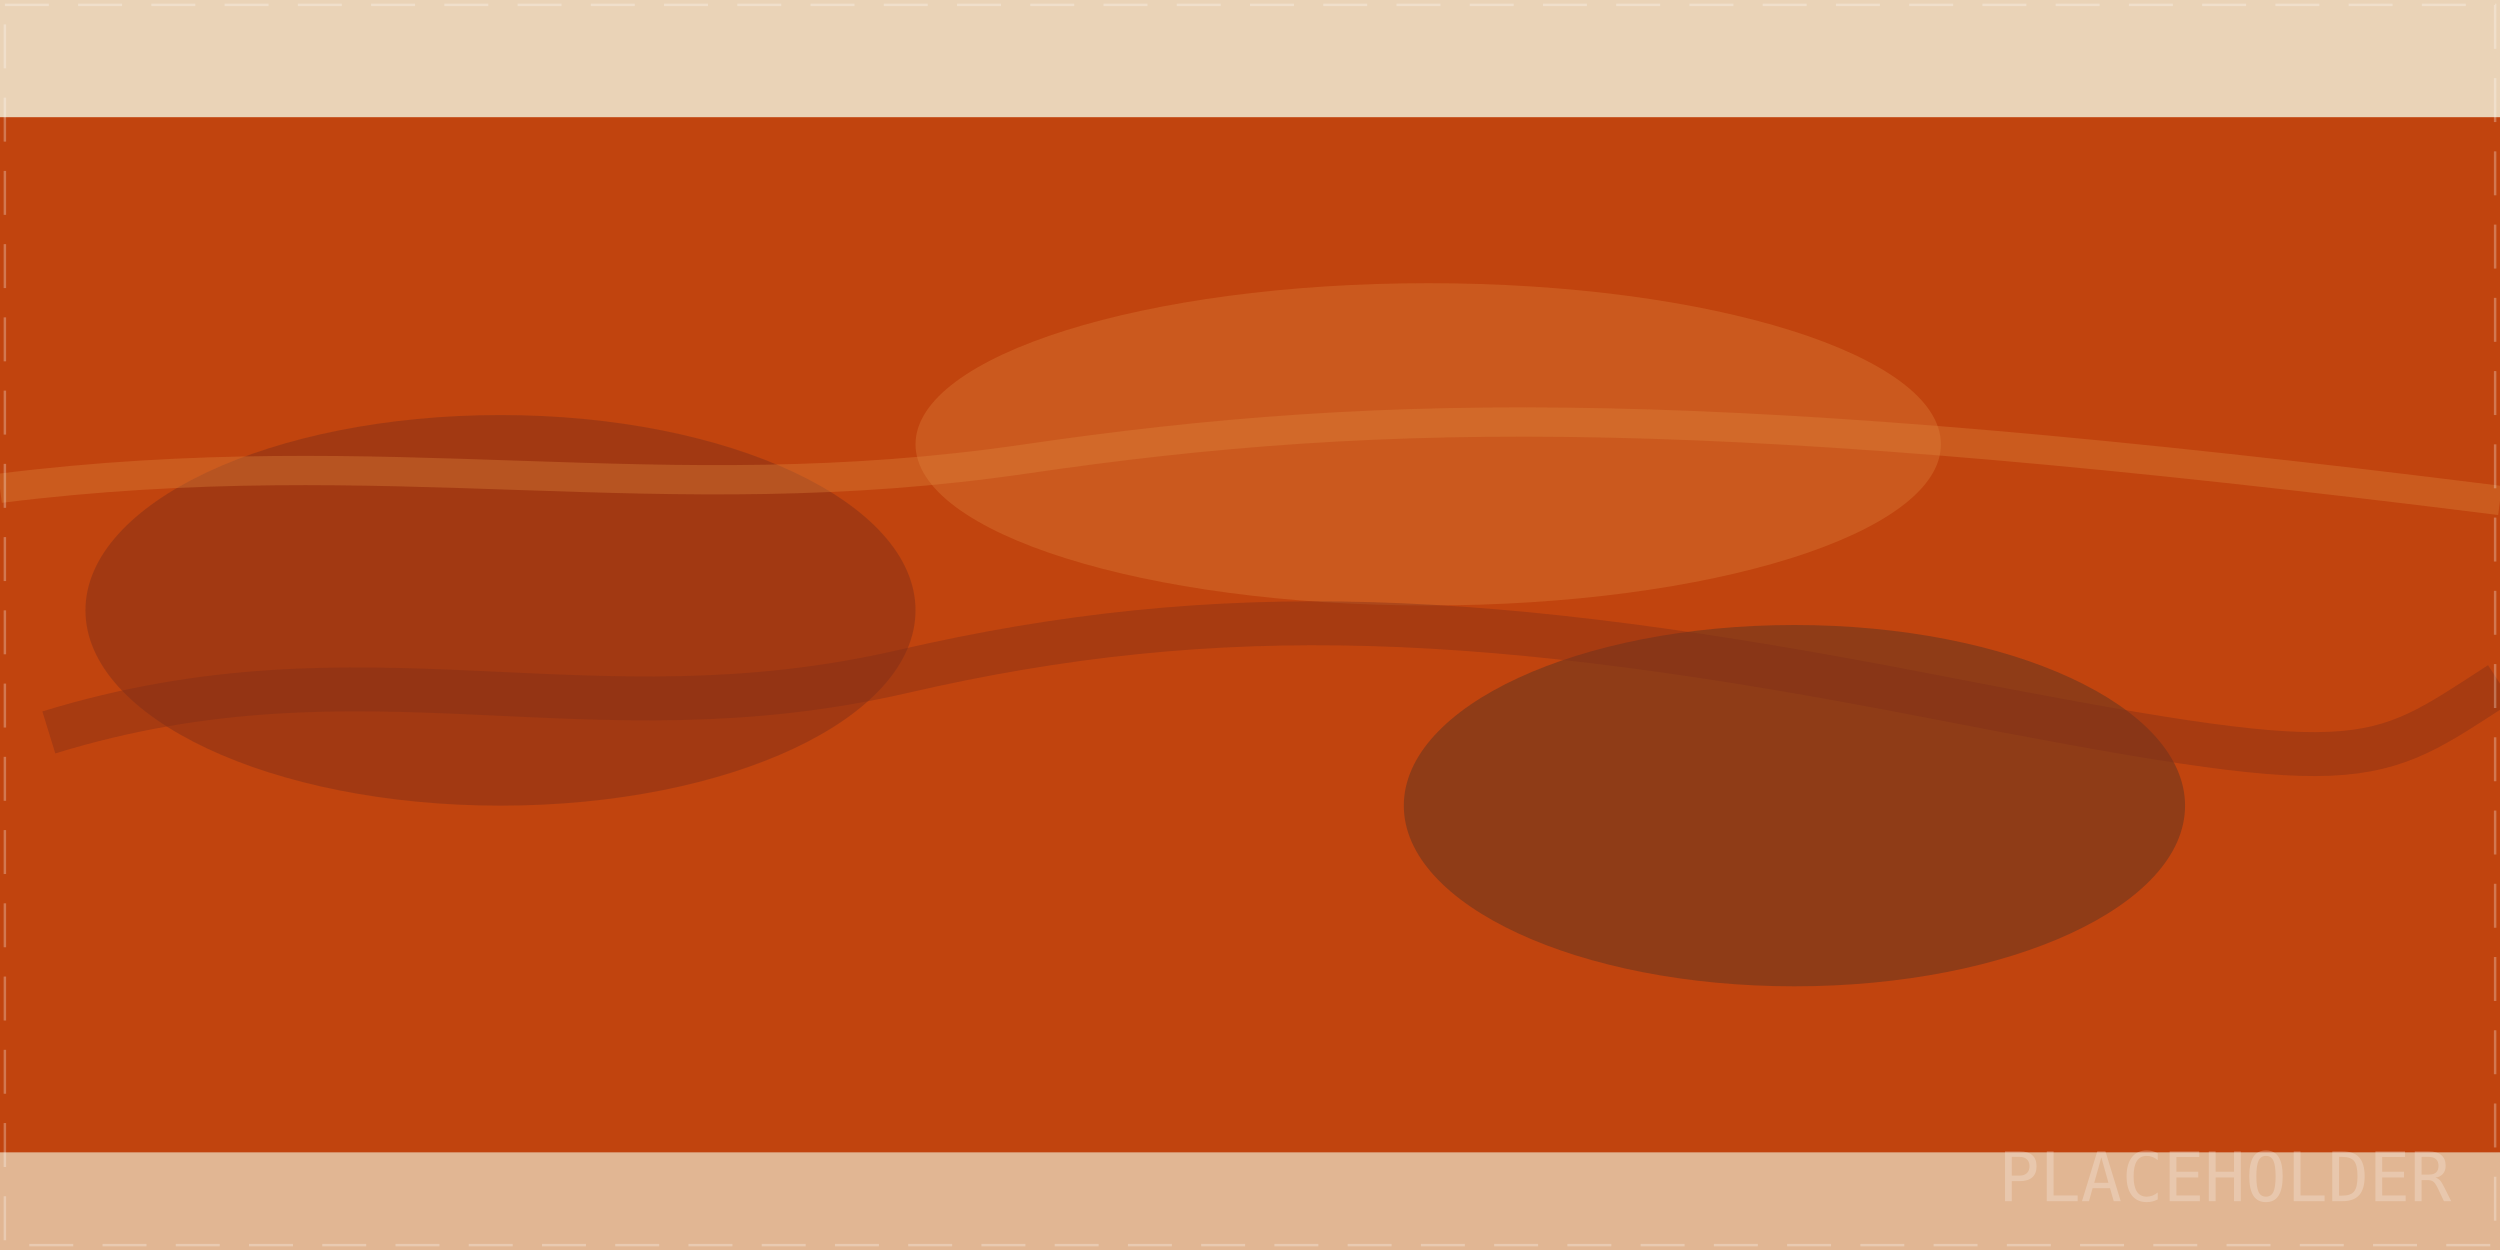
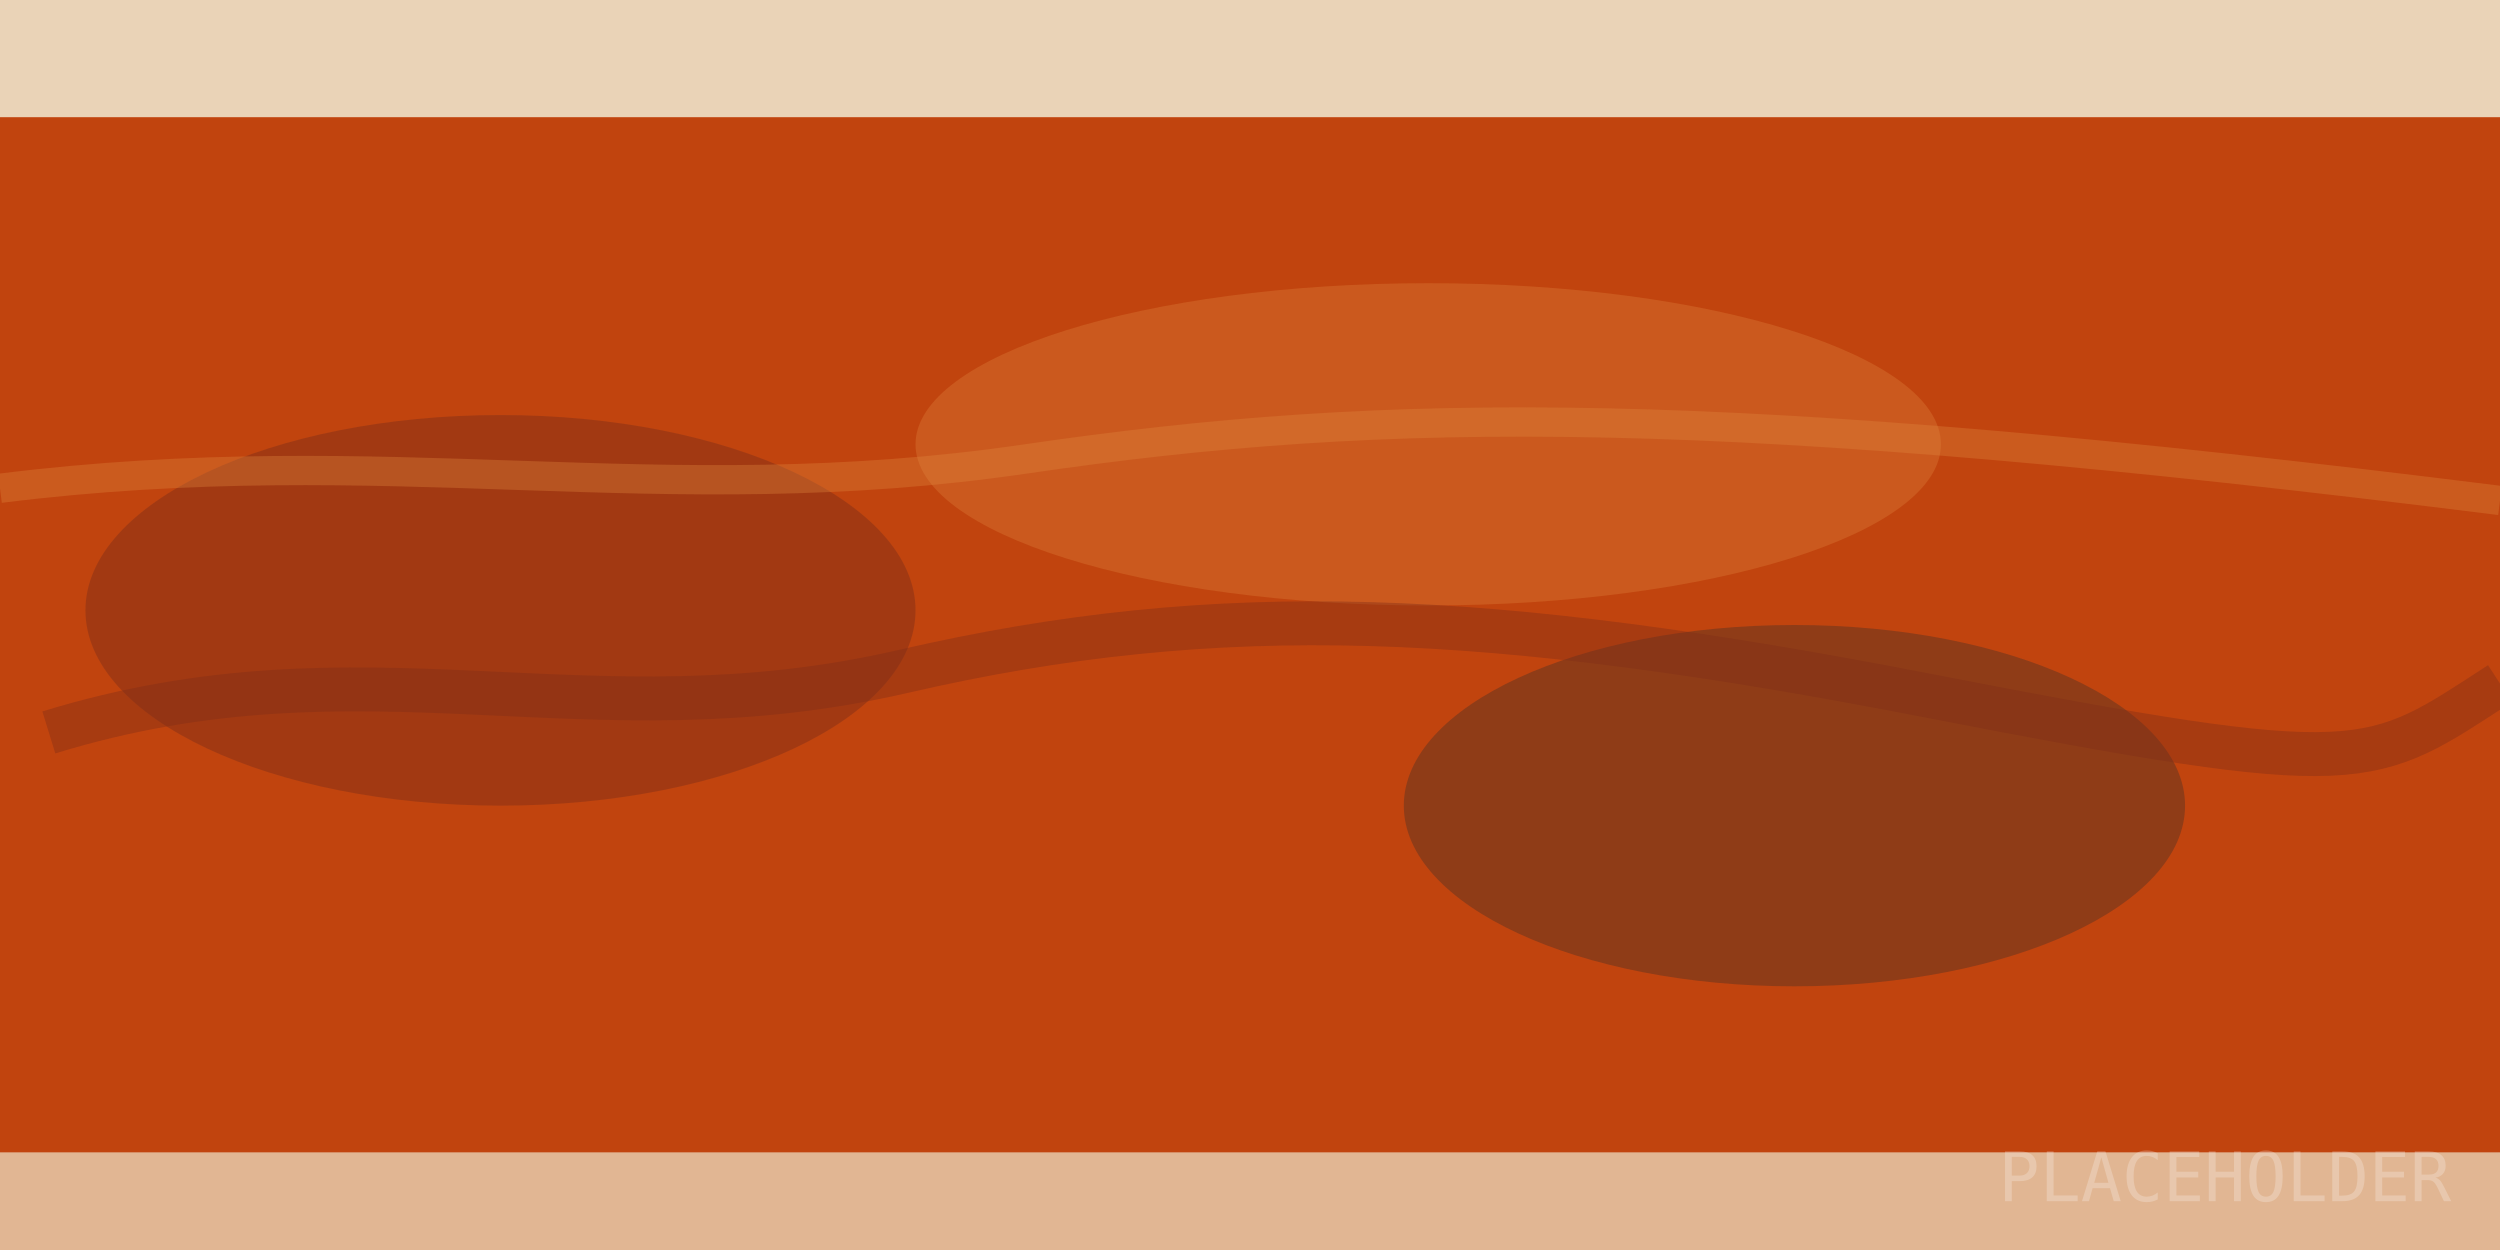
<svg xmlns="http://www.w3.org/2000/svg" viewBox="0 0 1024 512" width="1024" height="512" preserveAspectRatio="none">
  <rect width="1024" height="512" fill="#c1440e" />
  <ellipse cx="205" cy="250" rx="170" ry="80" fill="#7f2f18" opacity="0.48" />
  <ellipse cx="585" cy="182" rx="210" ry="66" fill="#e1873f" opacity="0.32" />
  <ellipse cx="735" cy="330" rx="160" ry="74" fill="#2f2b2a" opacity="0.34" />
  <path d="M20 300 C150 260 240 305 370 275 S610 250 790 285 S970 315 1024 280" fill="none" stroke="#7f2f18" stroke-width="18" stroke-opacity="0.4" />
  <path d="M0 200 C160 180 270 210 420 188 S705 165 1024 205" fill="none" stroke="#e1873f" stroke-width="12" stroke-opacity="0.34" />
  <rect y="0" width="1024" height="48" fill="#f1ead2" opacity="0.86" />
  <rect y="472" width="1024" height="40" fill="#f1ead2" opacity="0.68" />
-   <rect x="2" y="2" width="1020" height="508" fill="none" stroke="#ffffff" stroke-opacity="0.28" stroke-dasharray="18 12" />
  <text x="1004" y="492" fill="#ffffff" fill-opacity="0.24" font-family="monospace" font-size="28" text-anchor="end">PLACEHOLDER</text>
</svg>
